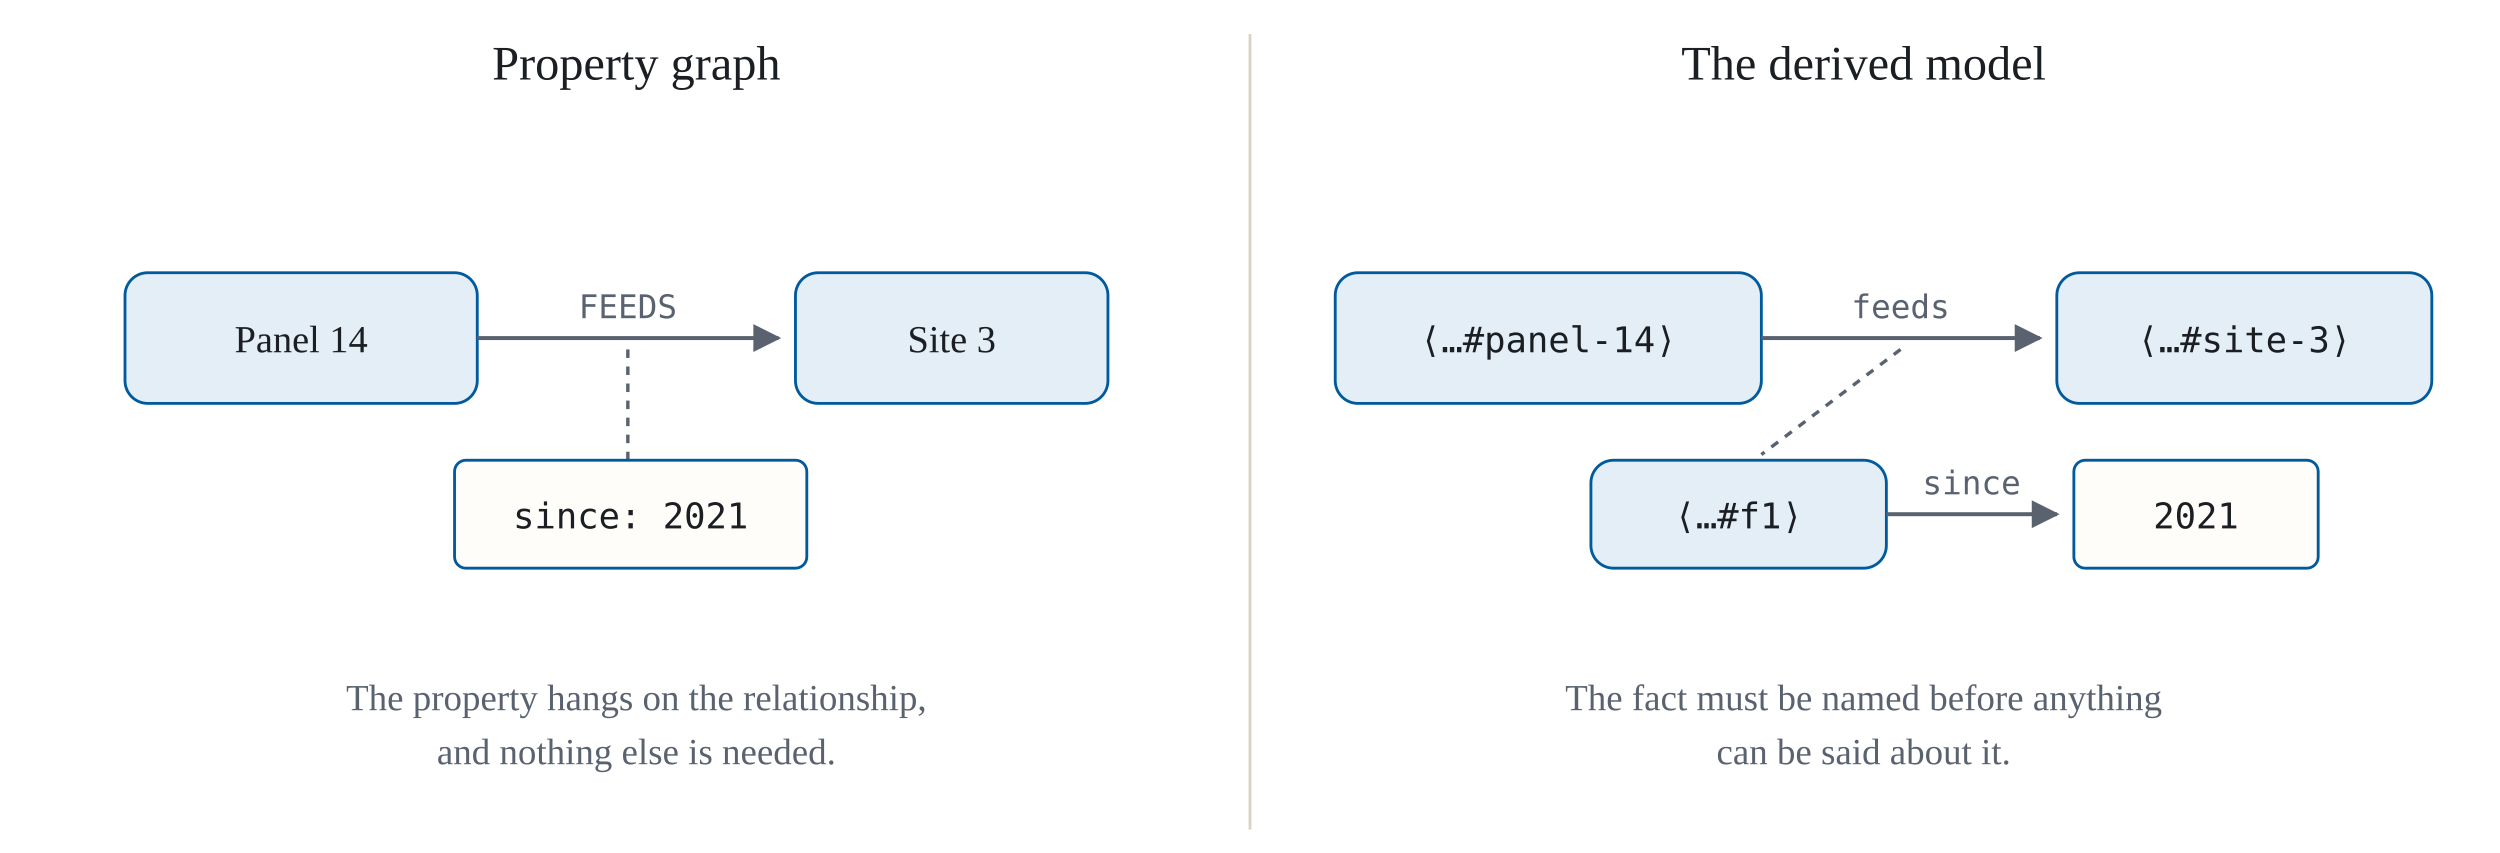
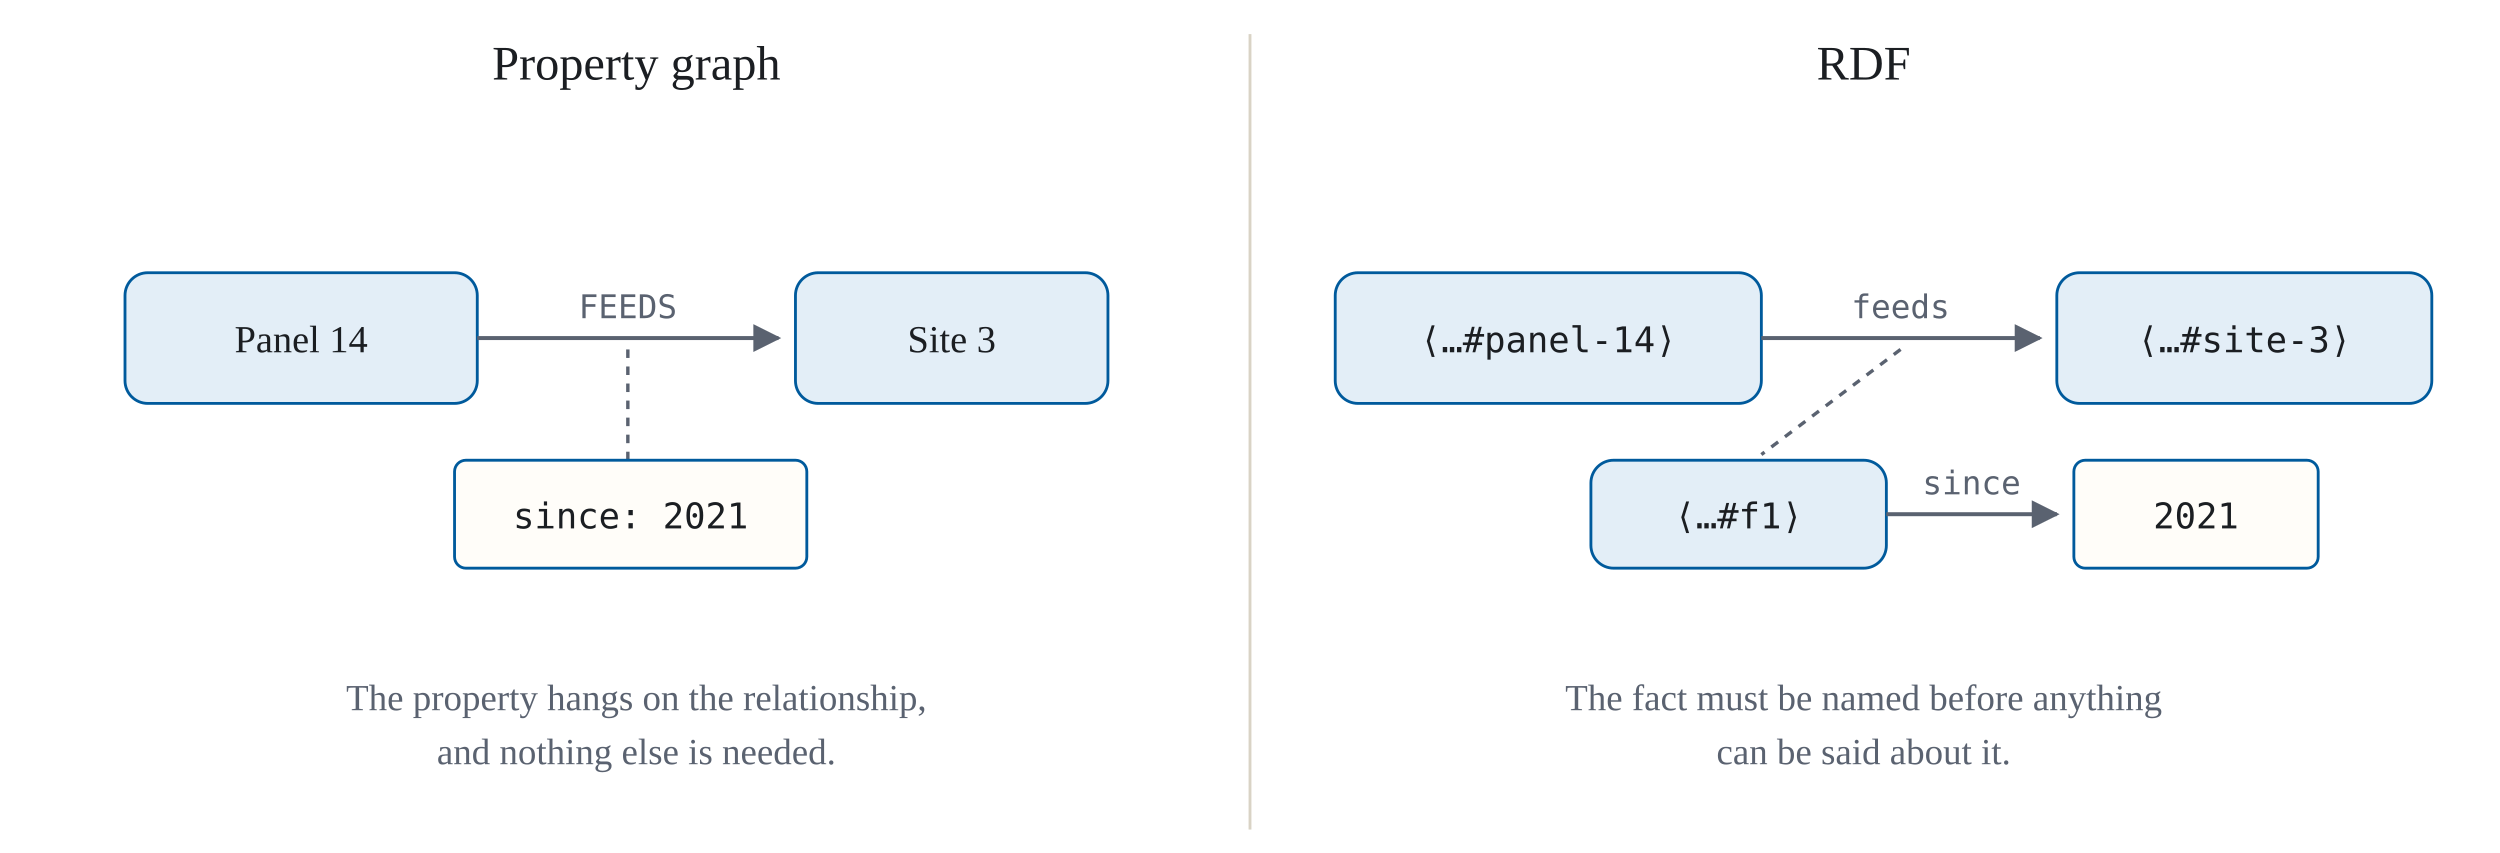
<svg xmlns="http://www.w3.org/2000/svg" width="100%" viewBox="0 0 880 300" role="img" style="max-width: 880px; background-color: white;" font-family="Georgia, 'Times New Roman', serif" fill="#1b1e22">
  <defs>
    <marker id="ar2" viewBox="0 0 10 10" refX="9" refY="5" markerWidth="7" markerHeight="7" orient="auto-start-reverse">
      <path d="M 0 0 L 10 5 L 0 10 z" fill="#5a6270" />
    </marker>
  </defs>
  <g font-size="17">
    <text x="224" y="28" text-anchor="middle">Property graph</text>
-     <text x="656" y="28" text-anchor="middle">The derived model</text>
+     <text x="656" y="28" text-anchor="middle">RDF</text>
  </g>
  <line x1="440" y1="12" x2="440" y2="292" stroke="#d9d3c5" />
  <rect x="44" y="96" width="124" height="46" rx="8" fill="#e3eef7" stroke="#005a9c" />
  <text x="106" y="124" font-size="13.5" text-anchor="middle">Panel 14</text>
  <rect x="280" y="96" width="110" height="46" rx="8" fill="#e3eef7" stroke="#005a9c" />
  <text x="335" y="124" font-size="13.5" text-anchor="middle">Site 3</text>
  <line x1="168" y1="119" x2="274" y2="119" stroke="#5a6270" stroke-width="1.4" marker-end="url(#ar2)" />
  <text x="221" y="112" font-size="11.5" text-anchor="middle" fill="#5a6270" font-family="ui-monospace, Menlo, monospace">FEEDS</text>
  <line x1="221" y1="123" x2="221" y2="162" stroke="#5a6270" stroke-width="1.2" stroke-dasharray="3,3" />
  <rect x="160" y="162" width="124" height="38" rx="4" fill="#fffdf9" stroke="#005a9c" />
  <text x="222" y="186" font-size="12.5" text-anchor="middle" font-family="ui-monospace, Menlo, monospace">since: 2021</text>
  <g font-size="13" text-anchor="middle" fill="#5a6270">
    <text x="224" y="250">The property hangs on the relationship,</text>
    <text x="224" y="269">and nothing else is needed.</text>
  </g>
  <rect x="470" y="96" width="150" height="46" rx="8" fill="#e3eef7" stroke="#005a9c" />
  <text x="545" y="124" font-size="12.5" text-anchor="middle" font-family="ui-monospace, Menlo, monospace">⟨…#panel-14⟩</text>
  <rect x="724" y="96" width="132" height="46" rx="8" fill="#e3eef7" stroke="#005a9c" />
  <text x="790" y="124" font-size="12.5" text-anchor="middle" font-family="ui-monospace, Menlo, monospace">⟨…#site-3⟩</text>
  <line x1="620" y1="119" x2="718" y2="119" stroke="#5a6270" stroke-width="1.4" marker-end="url(#ar2)" />
  <text x="669" y="112" font-size="11.5" text-anchor="middle" fill="#5a6270" font-family="ui-monospace, Menlo, monospace">feeds</text>
  <line x1="669" y1="123" x2="620" y2="160" stroke="#5a6270" stroke-width="1.2" stroke-dasharray="3,3" />
  <rect x="560" y="162" width="104" height="38" rx="8" fill="#e3eef7" stroke="#005a9c" />
  <text x="612" y="186" font-size="12.5" text-anchor="middle" font-family="ui-monospace, Menlo, monospace">⟨…#f1⟩</text>
  <line x1="664" y1="181" x2="724" y2="181" stroke="#5a6270" stroke-width="1.4" marker-end="url(#ar2)" />
  <text x="694" y="174" font-size="11.5" text-anchor="middle" fill="#5a6270" font-family="ui-monospace, Menlo, monospace">since</text>
  <rect x="730" y="162" width="86" height="38" rx="4" fill="#fffdf9" stroke="#005a9c" />
  <text x="773" y="186" font-size="12.5" text-anchor="middle" font-family="ui-monospace, Menlo, monospace">2021</text>
  <g font-size="13" text-anchor="middle" fill="#5a6270">
    <text x="656" y="250">The fact must be named before anything</text>
    <text x="656" y="269">can be said about it.</text>
  </g>
</svg>
